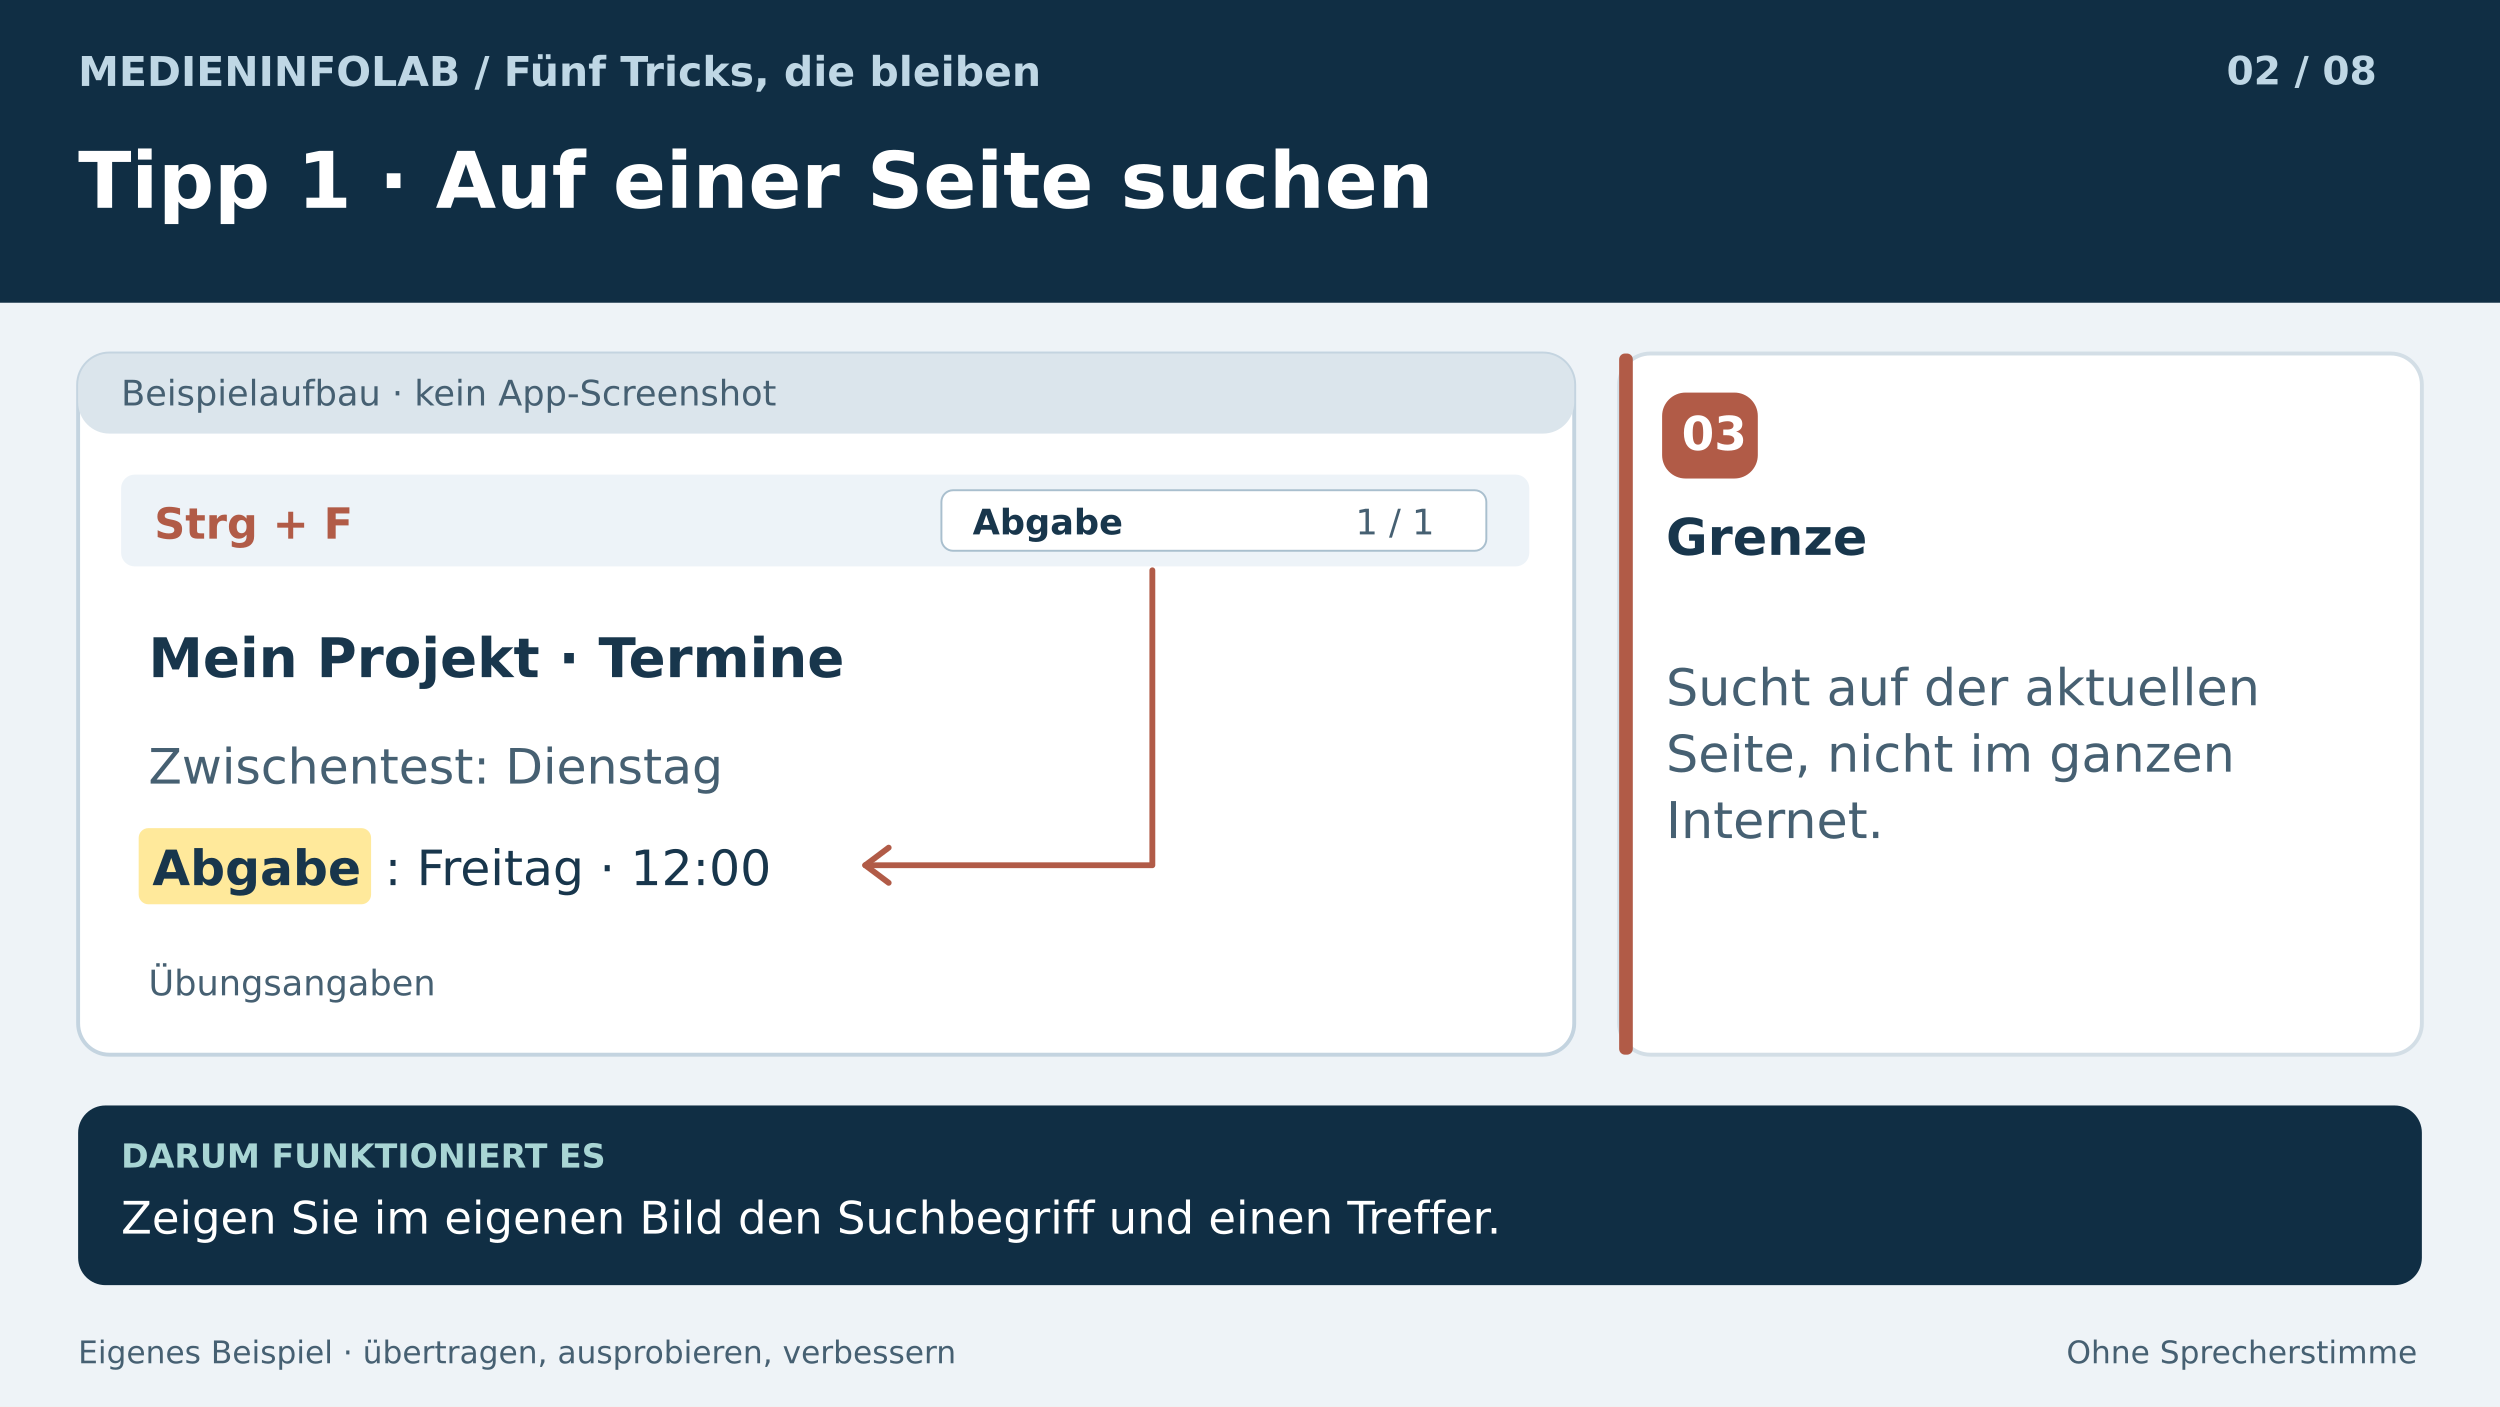
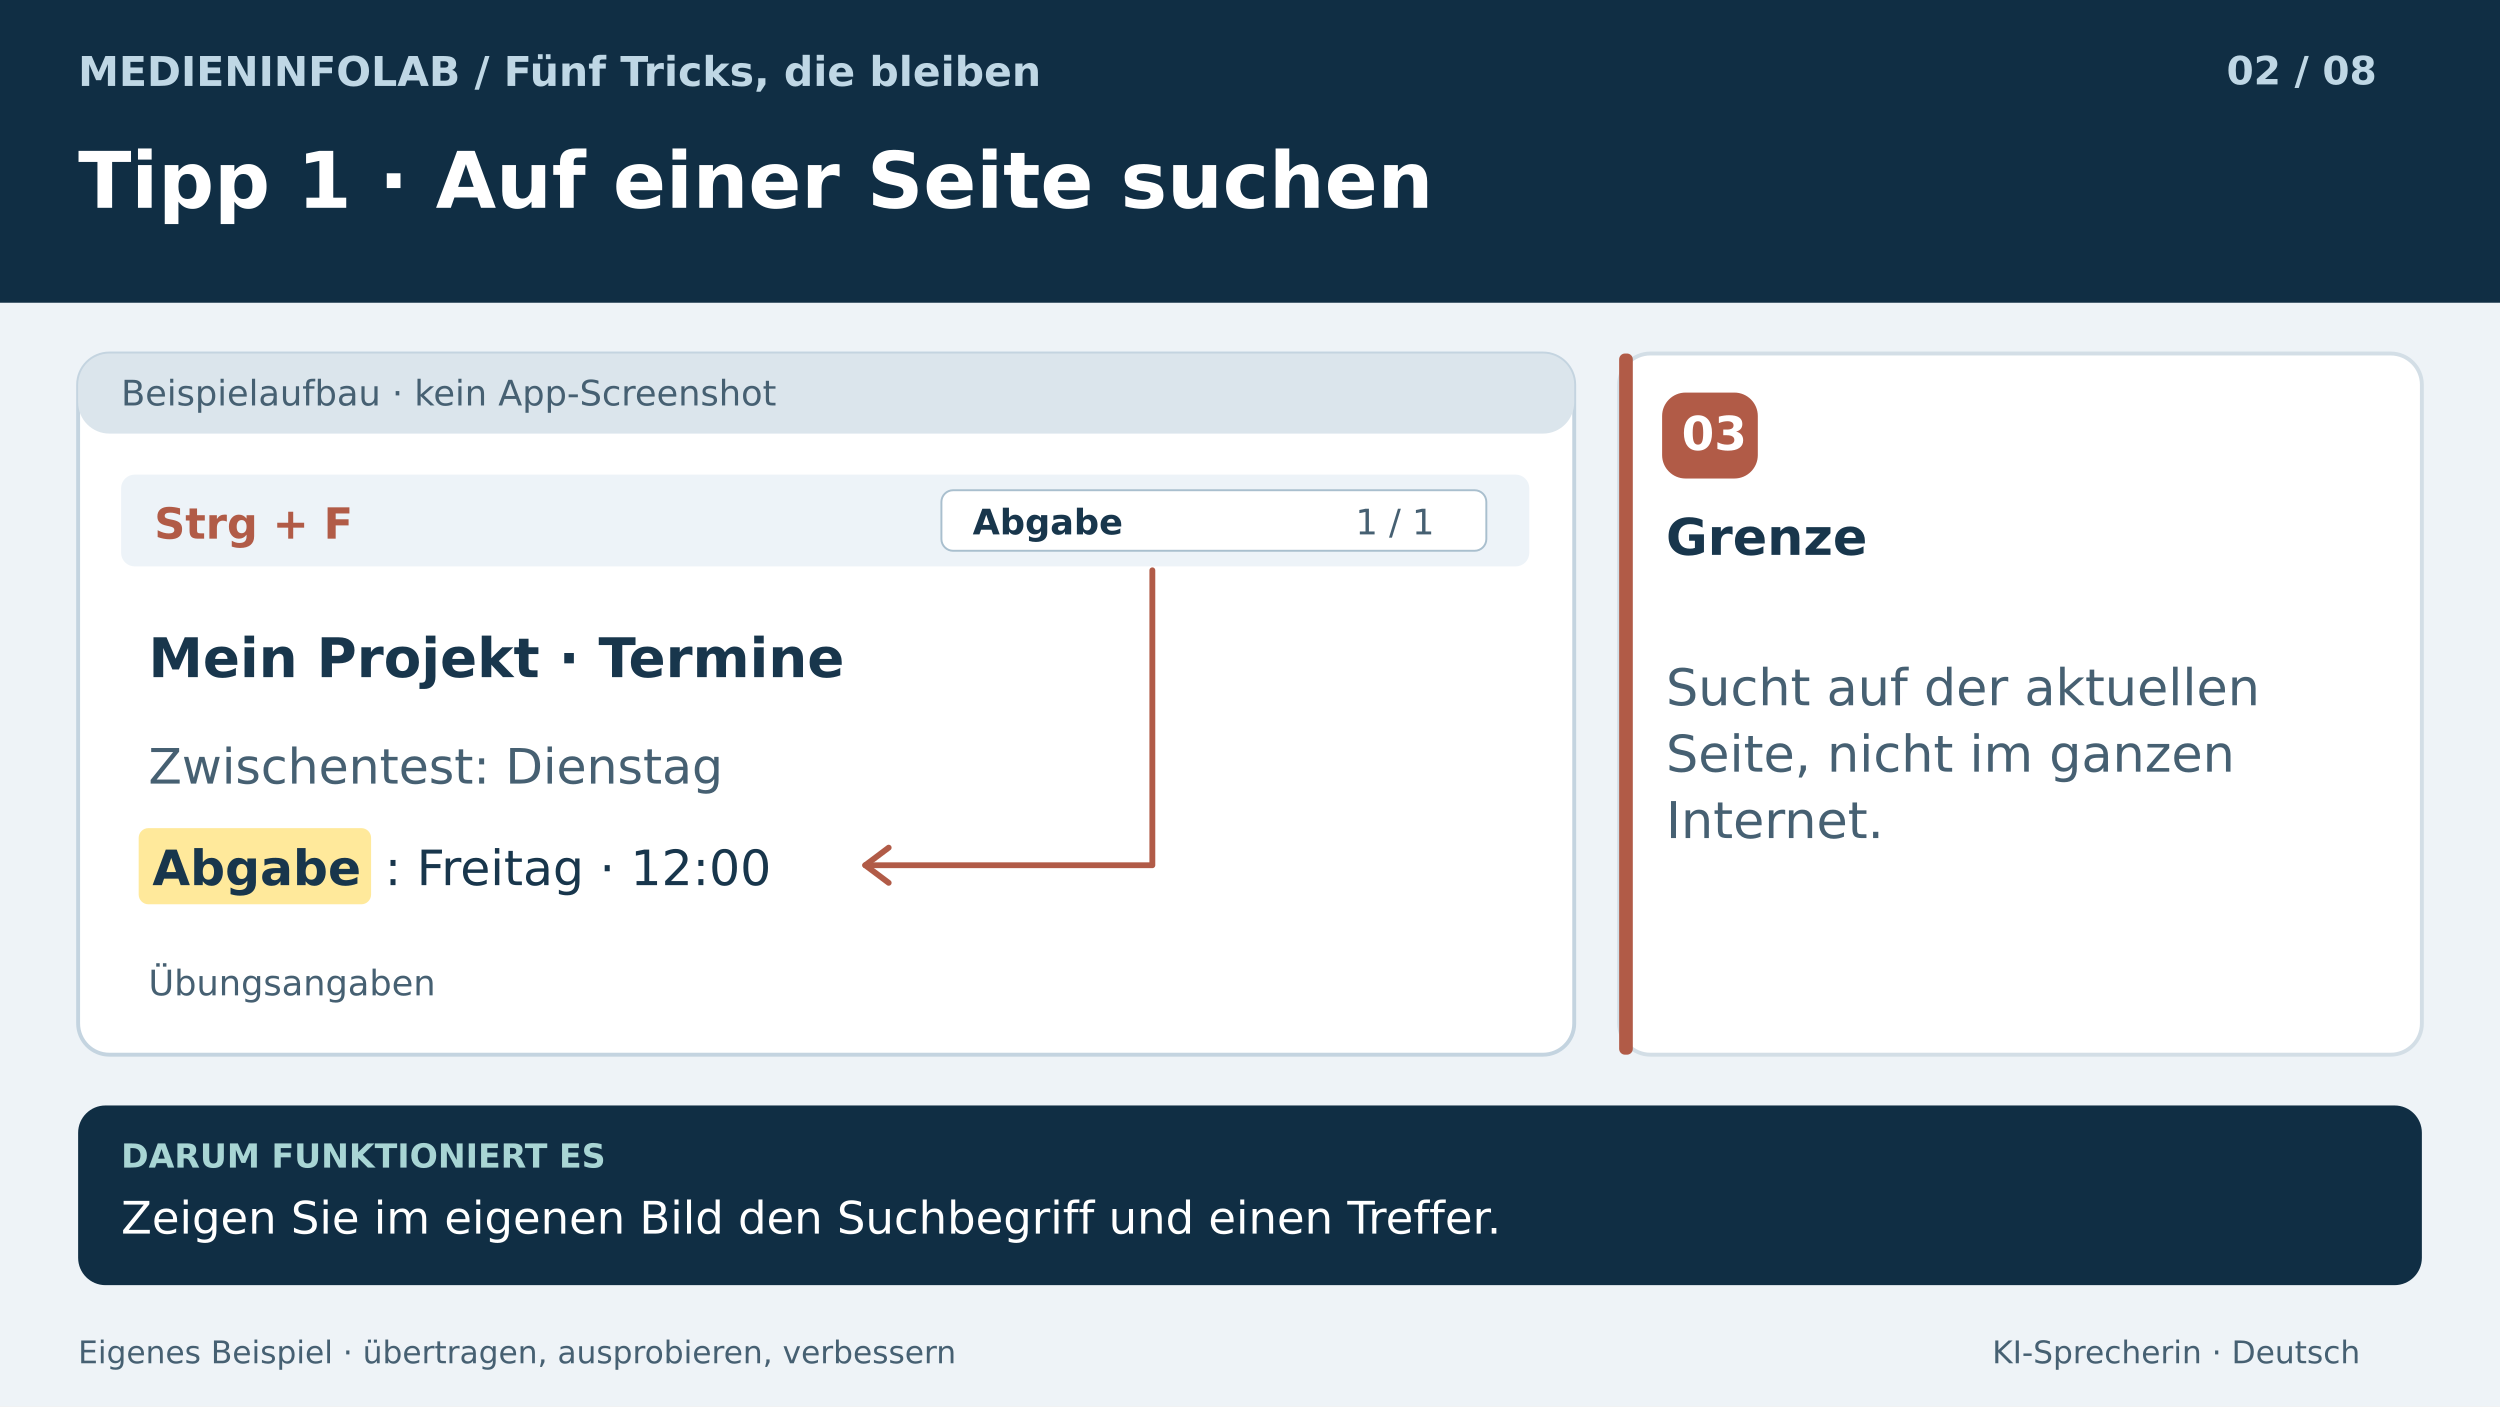
<svg xmlns="http://www.w3.org/2000/svg" viewBox="0 0 1280 720" role="img">
  <rect width="1280" height="720" fill="#eef3f7" />
  <rect x="0" y="0" width="1280" height="155" rx="0" fill="#102e44" />
  <text x="40" y="44.0" font-family="DejaVu Sans,Arial,sans-serif" font-size="21" font-weight="700" fill="#bfd7e5">MEDIENINFOLAB  /  Fünf Tricks, die bleiben</text>
  <text x="1140" y="43.2" font-family="DejaVu Sans,Arial,sans-serif" font-size="20" font-weight="700" fill="#bfd7e5">02 / 08</text>
  <text x="40" y="106.4" font-family="DejaVu Sans,Arial,sans-serif" font-size="40" font-weight="700" fill="#ffffff">Tipp 1 · Auf einer Seite suchen</text>
  <rect x="40" y="181" width="766" height="359" rx="16" fill="#ffffff" stroke="#c4d4e0" stroke-width="2" />
  <rect x="40" y="181" width="766" height="41" rx="16" fill="#dbe5ec" />
  <text x="62" y="207.6" font-family="DejaVu Sans,Arial,sans-serif" font-size="18" font-weight="400" fill="#466072">Beispielaufbau · kein App-Screenshot</text>
  <rect x="62" y="243" width="721" height="47" rx="7" fill="#edf3f8" />
  <text x="79" y="275.8" font-family="DejaVu Sans,Arial,sans-serif" font-size="22" font-weight="700" fill="#b15b47">Strg + F</text>
  <rect x="482" y="251" width="279" height="31" rx="6" fill="#ffffff" stroke="#a9bfce" stroke-width="1" />
  <text x="498" y="273.6" font-family="DejaVu Sans,Arial,sans-serif" font-size="18" font-weight="700" fill="#18364c">Abgabe</text>
  <text x="694" y="273.6" font-family="DejaVu Sans,Arial,sans-serif" font-size="18" font-weight="400" fill="#466072">1 / 1</text>
  <text x="76" y="346.7" font-family="DejaVu Sans,Arial,sans-serif" font-size="28" font-weight="700" fill="#18364c">Mein Projekt · Termine</text>
  <text x="76" y="401.2" font-family="DejaVu Sans,Arial,sans-serif" font-size="25" font-weight="400" fill="#466072">Zwischentest: Dienstag</text>
  <rect x="71" y="424" width="119" height="39" rx="5" fill="#ffe99b" />
  <text x="78" y="453.2" font-family="DejaVu Sans,Arial,sans-serif" font-size="25" font-weight="700" fill="#18364c">Abgabe</text>
  <text x="197" y="453.2" font-family="DejaVu Sans,Arial,sans-serif" font-size="25" font-weight="400" fill="#18364c">: Freitag · 12:00</text>
  <text x="76" y="509.6" font-family="DejaVu Sans,Arial,sans-serif" font-size="18" font-weight="400" fill="#466072">Übungsangaben</text>
  <polyline points="590,292 590,443 443,443" fill="none" stroke="#b15b47" stroke-width="3" stroke-linecap="round" stroke-linejoin="round" />
  <polyline points="455,434 443,443 455,452" fill="none" stroke="#b15b47" stroke-width="3" stroke-linecap="round" stroke-linejoin="round" />
  <rect x="829" y="181" width="411" height="359" rx="16" fill="#ffffff" stroke="#d3dee6" stroke-width="2" />
  <rect x="829" y="181" width="7" height="359" rx="3" fill="#b15b47" />
  <rect x="851" y="201" width="49" height="44" rx="12" fill="#b15b47" />
  <text x="861" y="230.4" font-family="DejaVu Sans,Arial,sans-serif" font-size="24" font-weight="700" fill="#ffffff">03</text>
  <text x="853" y="284.1" font-family="DejaVu Sans,Arial,sans-serif" font-size="26" font-weight="700" fill="#18364c">Grenze</text>
  <text x="853" y="361.1" font-family="DejaVu Sans,Arial,sans-serif" font-size="26" font-weight="400" fill="#466072">Sucht auf der aktuellen</text>
  <text x="853" y="395.1" font-family="DejaVu Sans,Arial,sans-serif" font-size="26" font-weight="400" fill="#466072">Seite, nicht im ganzen</text>
  <text x="853" y="429.1" font-family="DejaVu Sans,Arial,sans-serif" font-size="26" font-weight="400" fill="#466072">Internet.</text>
  <rect x="40" y="566" width="1200" height="92" rx="14" fill="#102e44" />
  <text x="62" y="597.8" font-family="DejaVu Sans,Arial,sans-serif" font-size="17" font-weight="700" fill="#a8d5d4">DARUM FUNKTIONIERT ES</text>
  <text x="62" y="631.6" font-family="DejaVu Sans,Arial,sans-serif" font-size="23" font-weight="400" fill="#ffffff">Zeigen Sie im eigenen Bild den Suchbegriff und einen Treffer.</text>
  <text x="40" y="698.0" font-family="DejaVu Sans,Arial,sans-serif" font-size="16" font-weight="400" fill="#466072">Eigenes Beispiel · übertragen, ausprobieren, verbessern</text>
-   <text x="1058" y="698.0" font-family="DejaVu Sans,Arial,sans-serif" font-size="16" font-weight="400" fill="#466072">Ohne Sprecherstimme</text>
+   <text x="1020" y="698.0" font-family="DejaVu Sans,Arial,sans-serif" font-size="16" font-weight="400" fill="#466072">KI-Sprecherin · Deutsch</text>
</svg>
